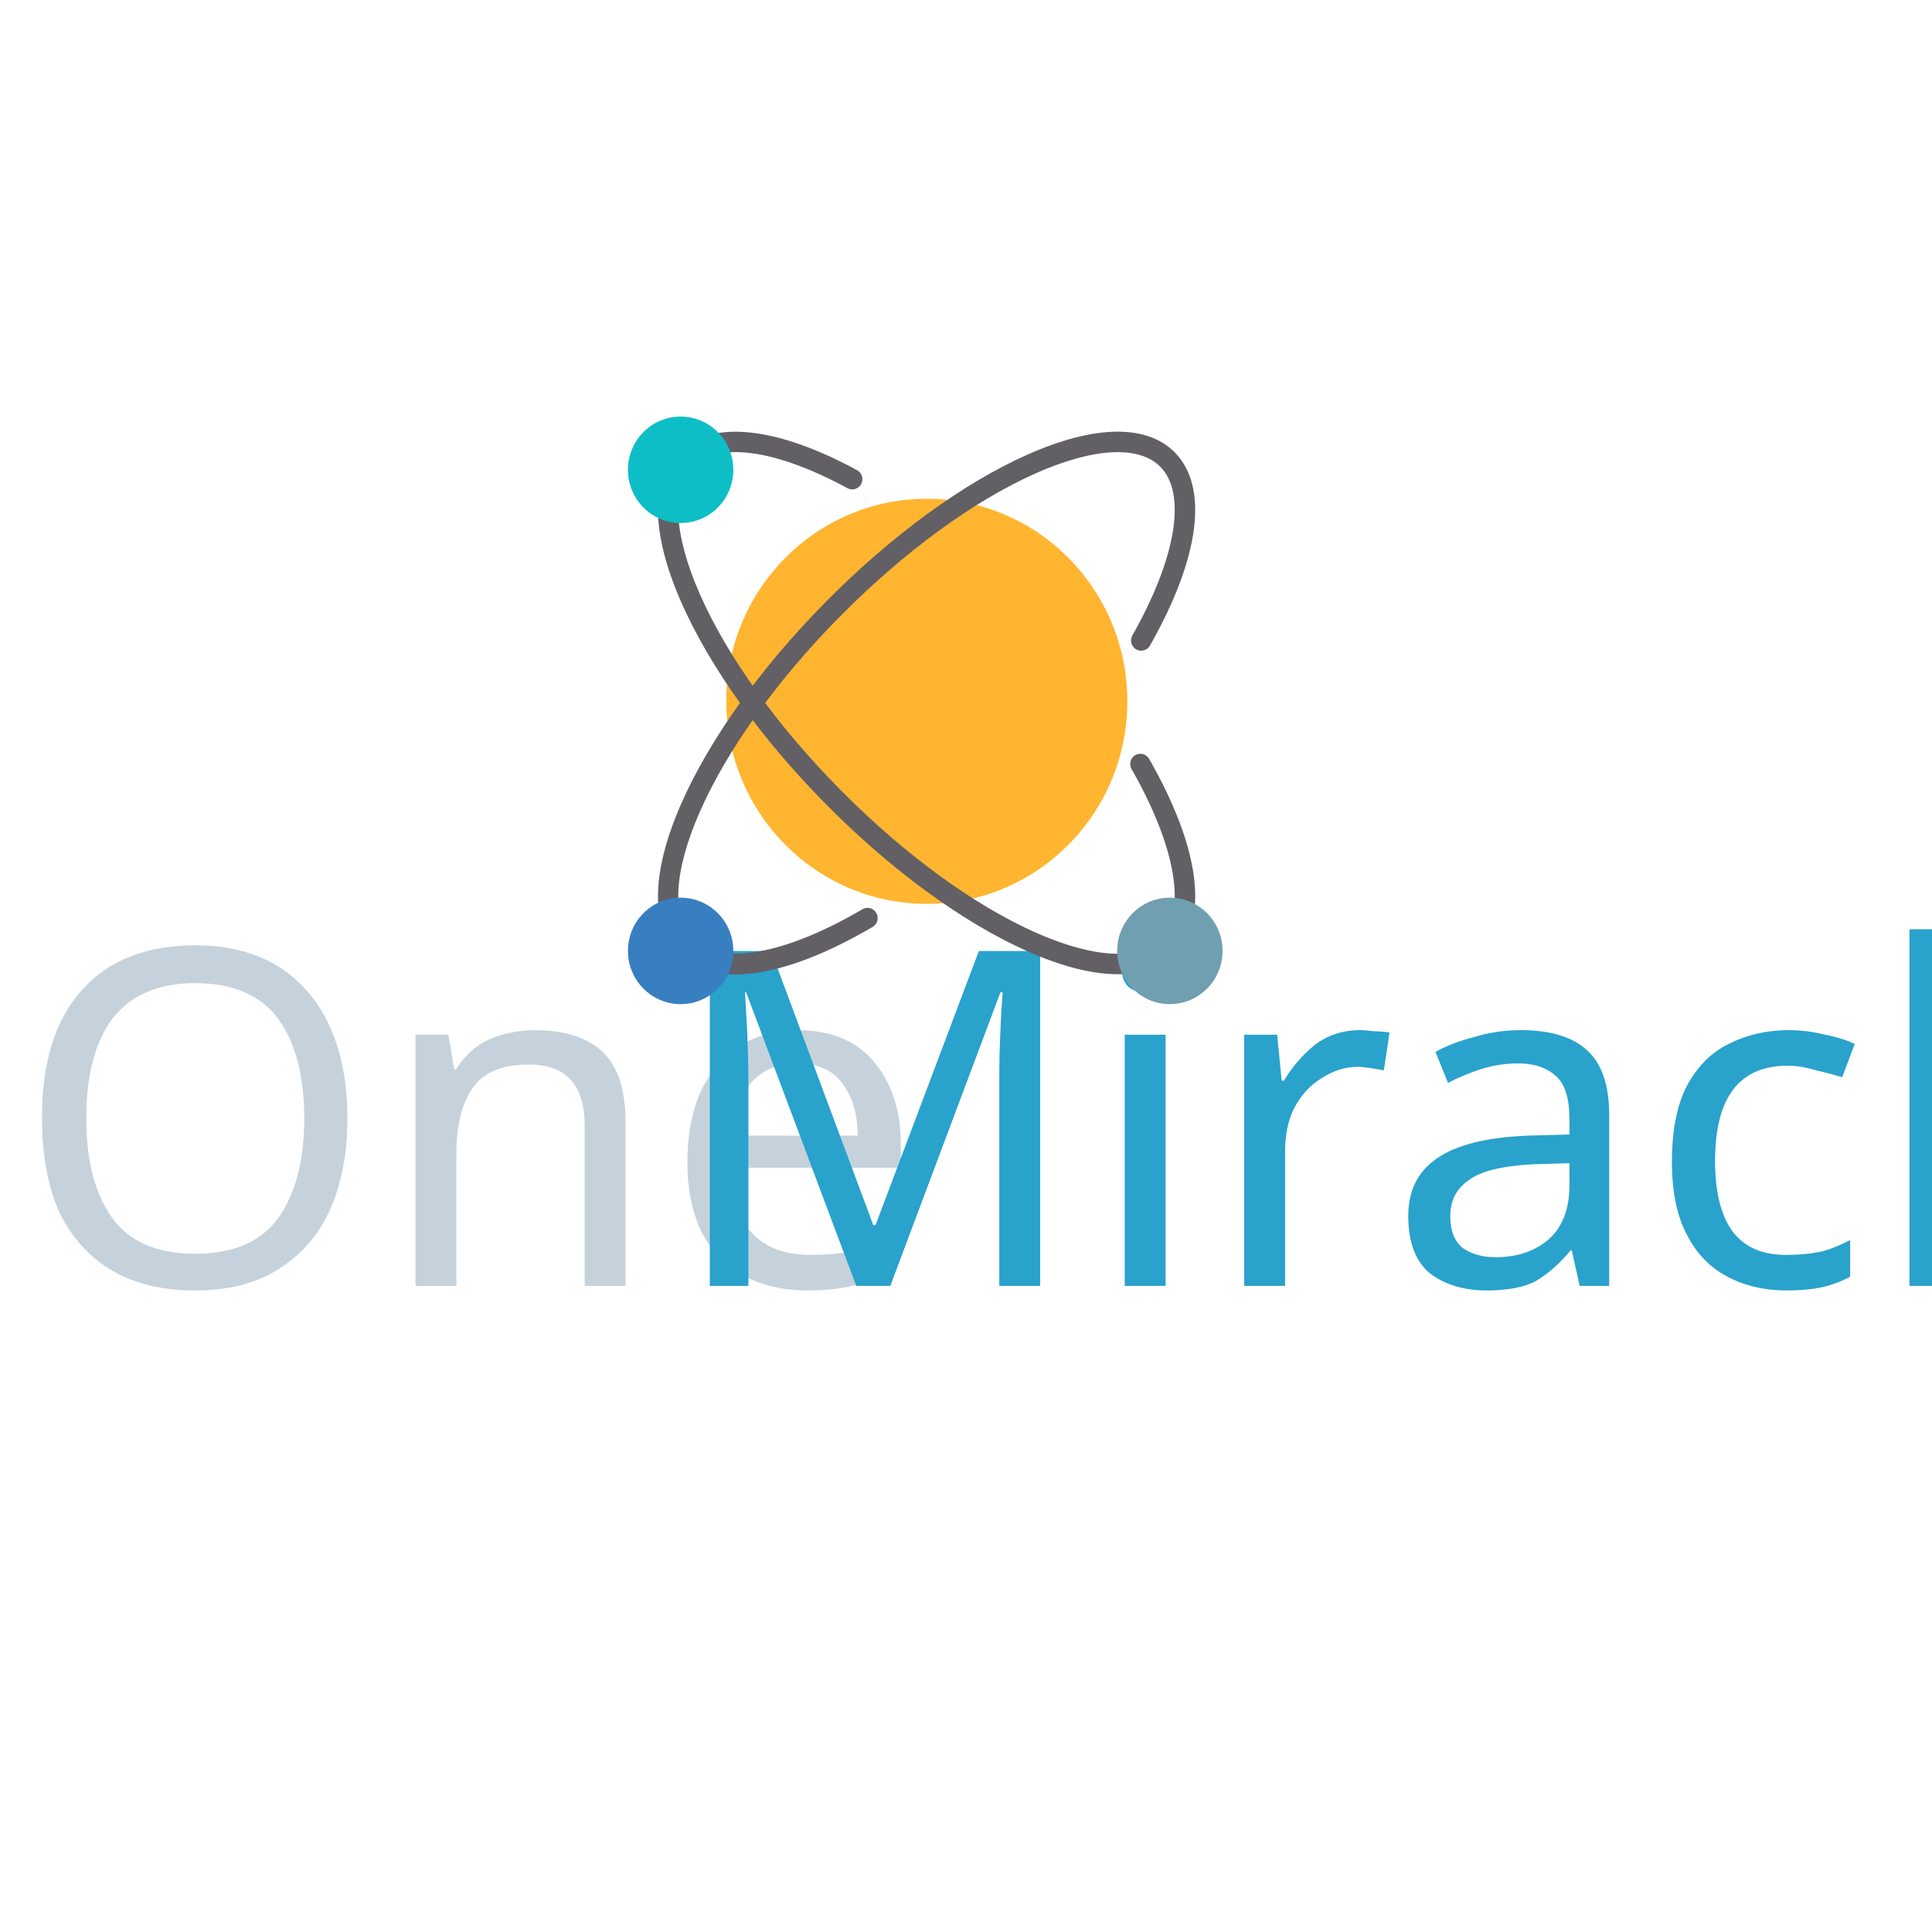
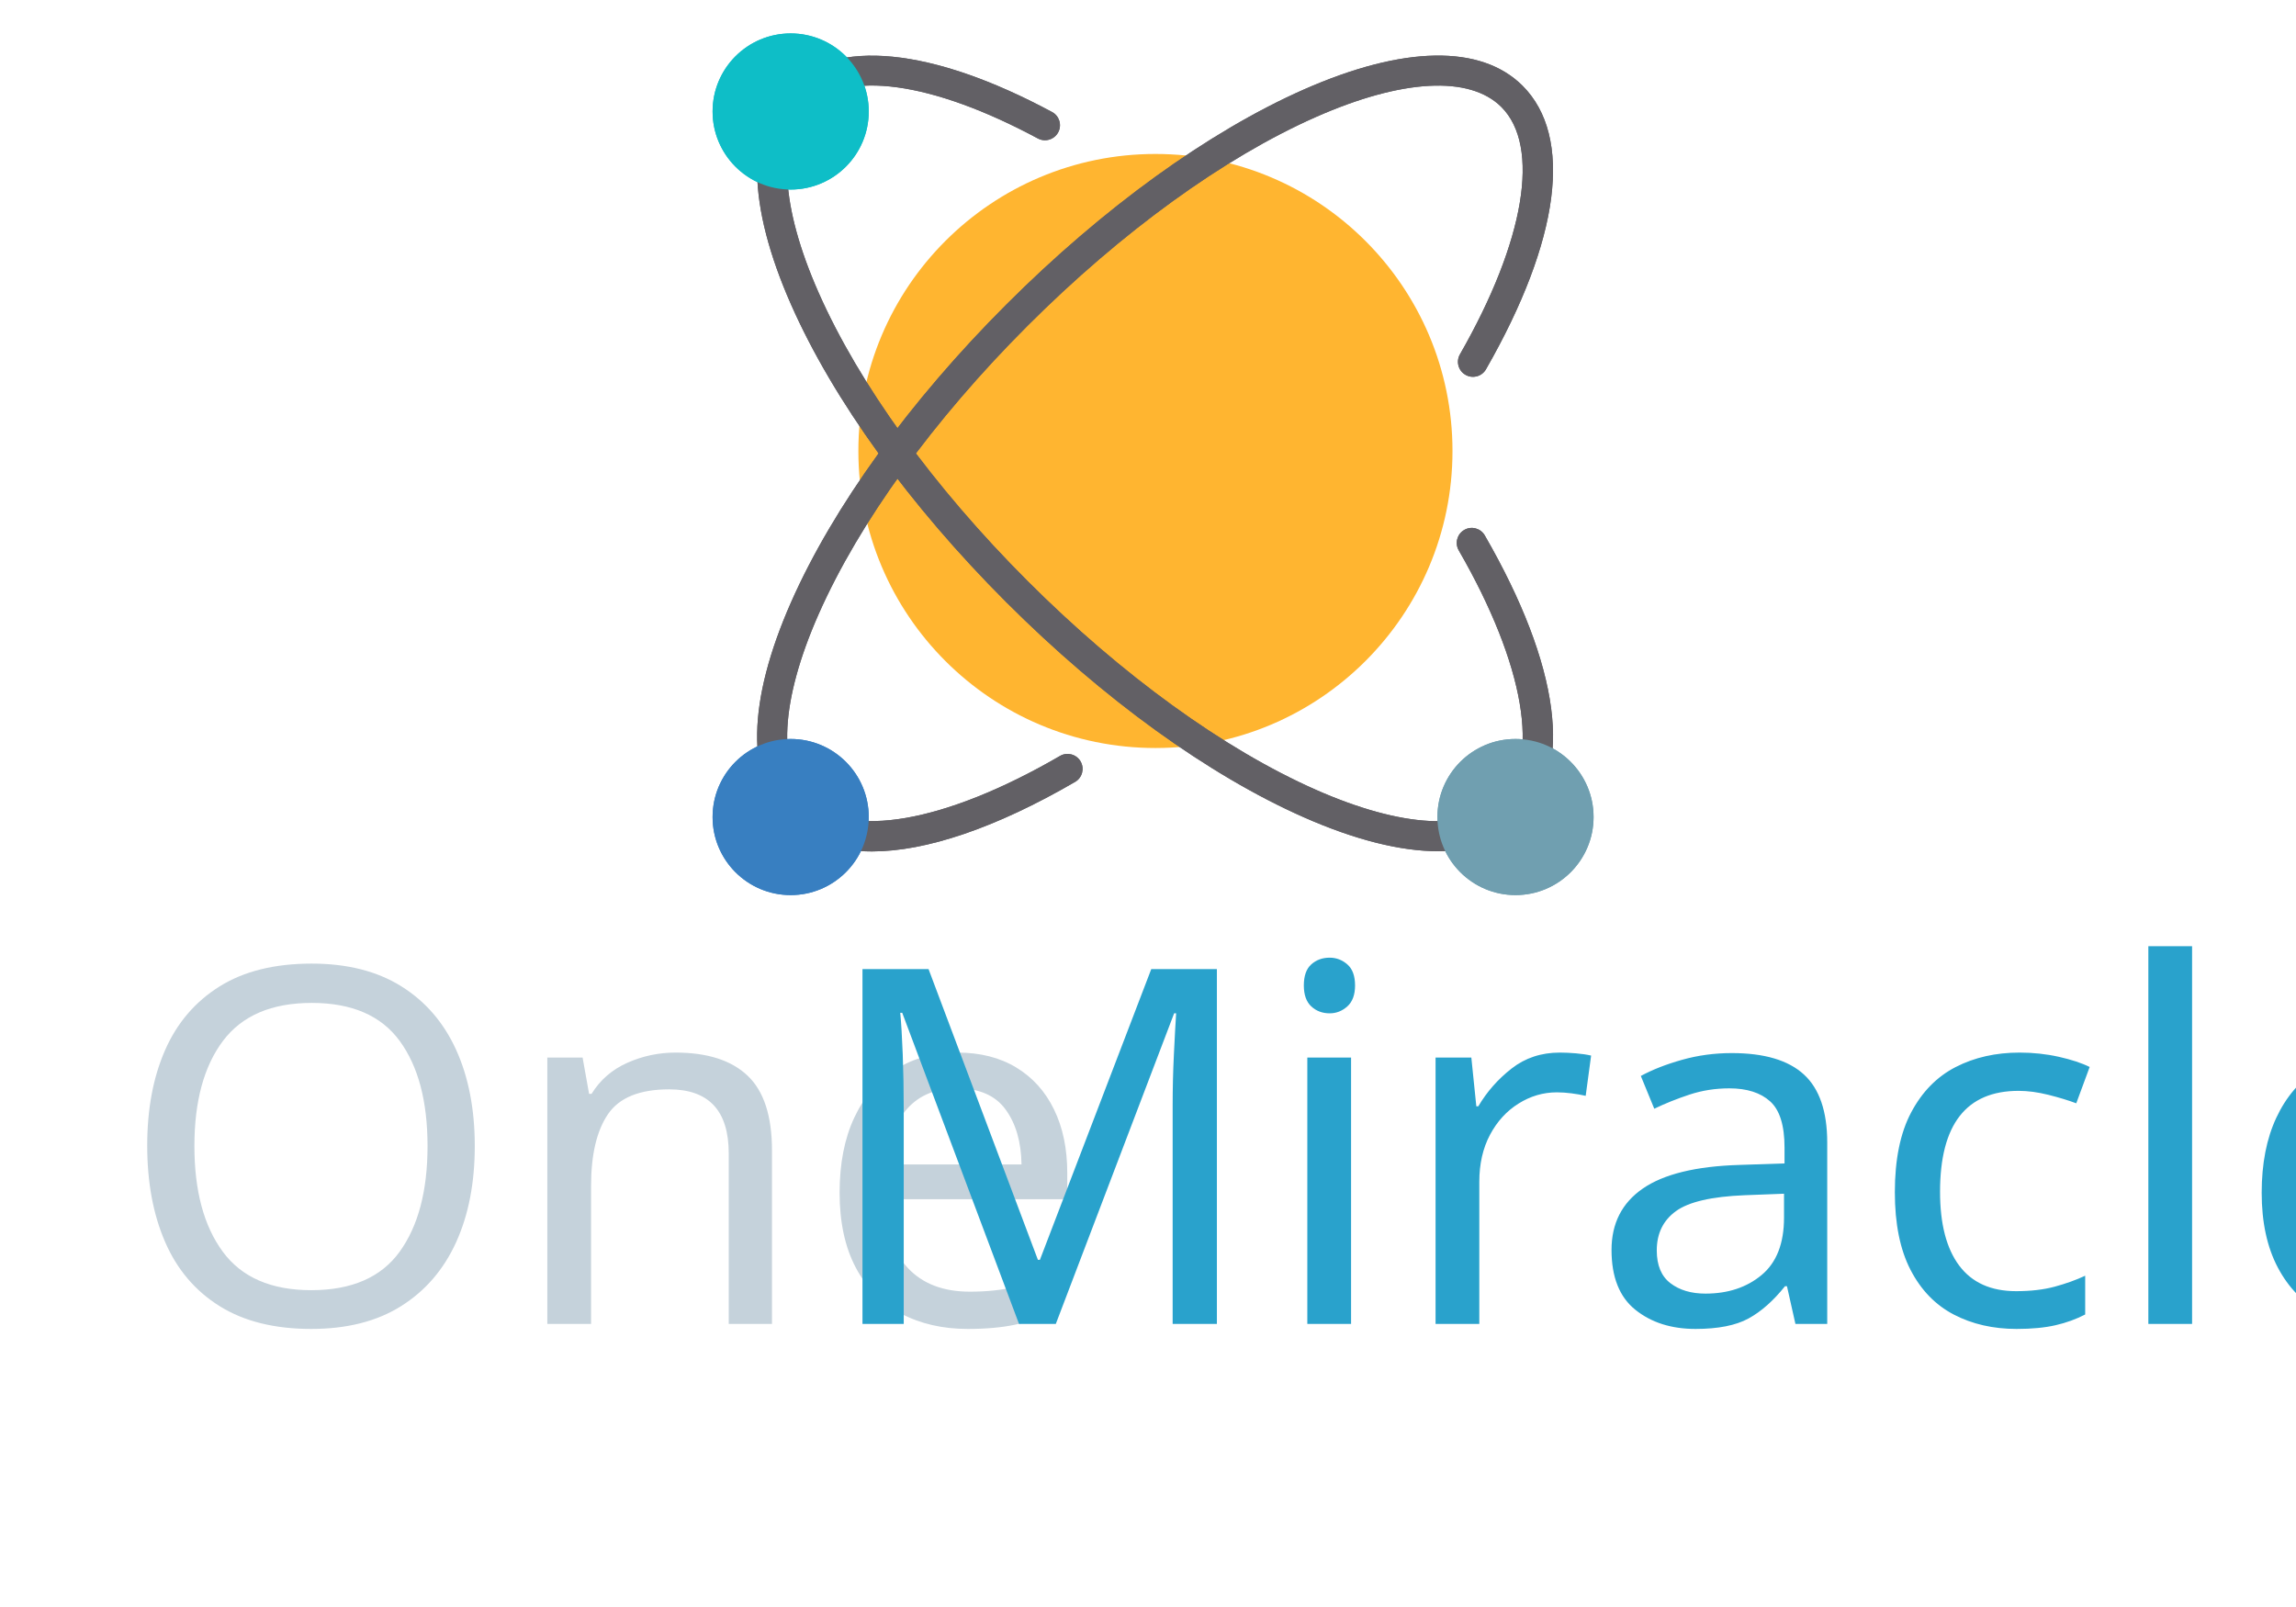
- <svg xmlns="http://www.w3.org/2000/svg" width="100" height="100" viewBox="0 0 26.458 26.458" version="1.1" id="svg4898">
-   <defs id="defs4892">
+ <svg xmlns="http://www.w3.org/2000/svg" xmlns:xlink="http://www.w3.org/1999/xlink" version="1.1" id="svg2" xml:space="preserve" width="960" height="672" viewBox="0 0 960 672">
+   <defs id="defs6">
+     <linearGradient id="linearGradient4693">
+       <stop style="stop-color:#28a0c9;stop-opacity:1;" offset="0" id="stop4689" />
+       <stop style="stop-color:#28a0c9;stop-opacity:0;" offset="1" id="stop4691" />
+     </linearGradient>
    <clipPath clipPathUnits="userSpaceOnUse" id="clipPath24">
      <path d="M 0,504 H 720 V 0 H 0 Z" id="path22" />
    </clipPath>
-     <clipPath clipPathUnits="userSpaceOnUse" id="clipPath4803">
-       <path d="M 0,504 H 720 V 0 H 0 Z" id="path4801" />
-     </clipPath>
+     <linearGradient xlink:href="#linearGradient4693" id="linearGradient4695" x1="266.912" y1="321.785" x2="399.61" y2="291.583" gradientUnits="userSpaceOnUse" />
  </defs>
-   <g id="layer1" transform="translate(0,-270.5417)">
-     <text style="font-variant:normal;font-weight:normal;font-stretch:normal;font-size:6.383px;font-family:REZ;-inkscape-font-specification:REZ;writing-mode:lr-tb;fill:#709fb0;fill-opacity:1;fill-rule:nonzero;stroke:none;stroke-width:0.041" id="text16" x="0.188" y="286.707" transform="scale(0.9949886,1.005037)">
-       <tspan x="0.188 3.246 6.303" y="286.707" id="tspan12" style="fill:#c5d2db;fill-opacity:1;stroke-width:0.041">One</tspan>
-       <tspan x="9.144 14.506 15.259 17.149 20.174 23.047 23.832" y="286.707" id="tspan14" style="fill:#29a2cc;fill-opacity:1;stroke-width:0.041">Miracle</tspan>
+   <g id="g10" transform="matrix(1.333333,0,0,-1.333333,0,672)">
+     <text transform="matrix(1,0,0,-1,36.6494,88.7715)" style="font-variant:normal;font-weight:normal;font-stretch:normal;font-size:155.871px;font-family:REZ;-inkscape-font-specification:REZ;writing-mode:lr-tb;fill:#709fb0;fill-opacity:1;fill-rule:nonzero;stroke:none" id="text16">
+       <tspan x="0 74.662 149.325" y="0" id="tspan12" style="fill:#c5d2db;fill-opacity:1">One</tspan>
+       <tspan x="218.688 349.62 368.012 414.15 488.033 558.175 577.348" y="0" id="tspan14" style="fill:#29a2cc;fill-opacity:1">Miracle</tspan>
    </text>
-     <g id="g20" clip-path="url(#clipPath24)" transform="matrix(0.0294766,0,0,-0.02977428,2.079146,289.7267)">
-       <g id="g26" transform="translate(722.3945,249.0908)" />
-       <g id="g30" transform="translate(657.2068,292.8835)" style="fill:#29a2cc;fill-opacity:1;stroke:#000000;stroke-width:0;stroke-miterlimit:4;stroke-dasharray:none;stroke-opacity:1" />
-       <g id="g34" transform="translate(794.4162,309.598)" />
-       <path d="m 453.218,321.785 c 0,-51.446 -41.706,-93.155 -93.155,-93.155 -51.446,0 -93.152,41.709 -93.152,93.155 0,51.446 41.706,93.155 93.152,93.155 51.449,0 93.155,-41.709 93.155,-93.155" style="fill:#ffb530;fill-opacity:1;fill-rule:nonzero;stroke:none;stroke-width:2.997" id="path232" />
-       <path d="m 271.18,196.195 c -11.122,0 -20.14,3.159 -26.532,9.554 -13.043,13.04 -12.626,37.423 1.178,68.654 13.193,29.847 37.147,62.975 67.453,93.281 30.305,30.308 63.434,54.26 93.278,67.453 31.231,13.801 55.615,14.221 68.657,1.175 15.938,-15.938 11.751,-48.341 -11.487,-88.899 -1.292,-2.26 -4.169,-3.039 -6.426,-1.744 -2.257,1.295 -3.039,4.172 -1.744,6.428 20.346,35.511 25.33,65.229 13.001,77.558 -9.95,9.959 -31.165,8.811 -58.195,-3.132 -28.81,-12.731 -60.922,-35.994 -90.427,-65.496 -29.502,-29.505 -52.762,-61.621 -65.496,-90.43 -11.946,-27.027 -13.088,-48.236 -3.135,-58.192 12.512,-12.506 42.722,-7.25 78.844,13.741 2.248,1.301 5.131,0.539 6.434,-1.705 1.31,-2.248 0.542,-5.131 -1.705,-6.434 -24.884,-14.46 -46.735,-21.812 -63.697,-21.812" style="fill:#626065;fill-opacity:1;fill-rule:nonzero;stroke:none;stroke-width:2.997" id="path236" />
-       <path d="m 448.737,196.259 c -11.835,0 -26.098,3.557 -42.179,10.666 -29.847,13.193 -62.975,37.144 -93.281,67.453 -30.305,30.305 -54.26,63.431 -67.45,93.278 -13.804,31.234 -14.224,55.615 -1.181,68.657 15.027,15.039 45.287,12.042 83.004,-8.215 2.293,-1.229 3.153,-4.082 1.921,-6.375 -1.232,-2.29 -4.085,-3.147 -6.375,-1.918 -33.302,17.88 -60.179,21.563 -71.891,9.851 -9.953,-9.956 -8.814,-31.165 3.132,-58.192 12.734,-28.813 35.997,-60.928 65.499,-90.43 29.502,-29.505 61.618,-52.765 90.427,-65.496 27.03,-11.952 48.239,-13.088 58.192,-3.132 12.419,12.419 7.298,42.38 -13.366,78.197 -1.301,2.251 -0.527,5.131 1.726,6.428 2.248,1.304 5.134,0.53 6.428,-1.72 23.586,-40.879 27.911,-73.525 11.871,-89.564 -6.33,-6.33 -15.326,-9.488 -26.478,-9.488" style="fill:#626065;fill-opacity:1;fill-rule:nonzero;stroke:none;stroke-width:2.997" id="path240" />
-       <path d="m 270.163,428.263 c 0,-13.522 -10.963,-24.482 -24.482,-24.482 -13.522,0 -24.485,10.96 -24.485,24.482 0,13.522 10.963,24.482 24.485,24.482 13.519,0 24.482,-10.96 24.482,-24.482" style="fill:#0ebec7;fill-opacity:1;fill-rule:nonzero;stroke:none;stroke-width:2.997" id="path244" />
-       <path d="m 270.163,206.983 c 0,-13.522 -10.963,-24.482 -24.482,-24.482 -13.522,0 -24.485,10.96 -24.485,24.482 0,13.522 10.963,24.482 24.485,24.482 13.519,0 24.482,-10.96 24.482,-24.482" style="fill:#387fc1;fill-opacity:1;fill-rule:nonzero;stroke:none;stroke-width:2.997" id="path248" />
-       <path d="m 497.461,206.983 c 0,-13.522 -10.963,-24.482 -24.482,-24.482 -13.522,0 -24.485,10.96 -24.485,24.482 0,13.522 10.963,24.482 24.485,24.482 13.519,0 24.482,-10.96 24.482,-24.482" style="fill:#709fb0;fill-opacity:1;fill-rule:nonzero;stroke:none;stroke-width:2.997" id="path252" />
+     <g id="g18">
+       <g id="g20" clip-path="url(#clipPath24)" transform="translate(2.265139,40.7725)">
+         <g id="g26" transform="translate(722.3945,249.0908)" />
+         <g id="g30" transform="translate(657.2068,292.8835)" style="fill:#29a2cc;fill-opacity:1;stroke:#000000;stroke-width:0;stroke-miterlimit:4;stroke-dasharray:none;stroke-opacity:1" />
+         <g id="g34" transform="translate(794.4162,309.598)" />
+         <path d="m 453.218,321.785 c 0,-51.446 -41.706,-93.155 -93.155,-93.155 -51.446,0 -93.152,41.709 -93.152,93.155 0,51.446 41.706,93.155 93.152,93.155 51.449,0 93.155,-41.709 93.155,-93.155" style="fill:#ffb530;fill-opacity:1;fill-rule:nonzero;stroke:none;stroke-width:2.997" id="path232" />
+         <path d="m 271.18,196.195 c -11.122,0 -20.14,3.159 -26.532,9.554 -13.043,13.04 -12.626,37.423 1.178,68.654 13.193,29.847 37.147,62.975 67.453,93.281 30.305,30.308 63.434,54.26 93.278,67.453 31.231,13.801 55.615,14.221 68.657,1.175 15.938,-15.938 11.751,-48.341 -11.487,-88.899 -1.292,-2.26 -4.169,-3.039 -6.426,-1.744 -2.257,1.295 -3.039,4.172 -1.744,6.428 20.346,35.511 25.33,65.229 13.001,77.558 -9.95,9.959 -31.165,8.811 -58.195,-3.132 -28.81,-12.731 -60.922,-35.994 -90.427,-65.496 -29.502,-29.505 -52.762,-61.621 -65.496,-90.43 -11.946,-27.027 -13.088,-48.236 -3.135,-58.192 12.512,-12.506 42.722,-7.25 78.844,13.741 2.248,1.301 5.131,0.539 6.434,-1.705 1.31,-2.248 0.542,-5.131 -1.705,-6.434 -24.884,-14.46 -46.735,-21.812 -63.697,-21.812" style="fill:#626065;fill-opacity:1;fill-rule:nonzero;stroke:none;stroke-width:2.997" id="path236" />
+         <path d="m 448.737,196.259 c -11.835,0 -26.098,3.557 -42.179,10.666 -29.847,13.193 -62.975,37.144 -93.281,67.453 -30.305,30.305 -54.26,63.431 -67.45,93.278 -13.804,31.234 -14.224,55.615 -1.181,68.657 15.027,15.039 45.287,12.042 83.004,-8.215 2.293,-1.229 3.153,-4.082 1.921,-6.375 -1.232,-2.29 -4.085,-3.147 -6.375,-1.918 -33.302,17.88 -60.179,21.563 -71.891,9.851 -9.953,-9.956 -8.814,-31.165 3.132,-58.192 12.734,-28.813 35.997,-60.928 65.499,-90.43 29.502,-29.505 61.618,-52.765 90.427,-65.496 27.03,-11.952 48.239,-13.088 58.192,-3.132 12.419,12.419 7.298,42.38 -13.366,78.197 -1.301,2.251 -0.527,5.131 1.726,6.428 2.248,1.304 5.134,0.53 6.428,-1.72 23.586,-40.879 27.911,-73.525 11.871,-89.564 -6.33,-6.33 -15.326,-9.488 -26.478,-9.488" style="fill:#626065;fill-opacity:1;fill-rule:nonzero;stroke:none;stroke-width:2.997" id="path240" />
+         <path d="m 270.163,428.263 c 0,-13.522 -10.963,-24.482 -24.482,-24.482 -13.522,0 -24.485,10.96 -24.485,24.482 0,13.522 10.963,24.482 24.485,24.482 13.519,0 24.482,-10.96 24.482,-24.482" style="fill:#0ebec7;fill-opacity:1;fill-rule:nonzero;stroke:none;stroke-width:2.997" id="path244" />
+         <path d="m 270.163,206.983 c 0,-13.522 -10.963,-24.482 -24.482,-24.482 -13.522,0 -24.485,10.96 -24.485,24.482 0,13.522 10.963,24.482 24.485,24.482 13.519,0 24.482,-10.96 24.482,-24.482" style="fill:#387fc1;fill-opacity:1;fill-rule:nonzero;stroke:none;stroke-width:2.997" id="path248" />
+         <path d="m 497.461,206.983 c 0,-13.522 -10.963,-24.482 -24.482,-24.482 -13.522,0 -24.485,10.96 -24.485,24.482 0,13.522 10.963,24.482 24.485,24.482 13.519,0 24.482,-10.96 24.482,-24.482" style="fill:#709fb0;fill-opacity:1;fill-rule:nonzero;stroke:none;stroke-width:2.997" id="path252" />
+       </g>
+       <g clip-path="url(#clipPath24)" id="g4651">
+         <g transform="translate(722.3945,249.0908)" id="g4631" />
+         <g style="fill:#29a2cc;fill-opacity:1;stroke:#000000;stroke-width:0;stroke-miterlimit:4;stroke-dasharray:none;stroke-opacity:1" transform="translate(657.2068,292.8835)" id="g4635" />
+         <g transform="translate(794.4162,309.598)" id="g4637" />
+         <path id="path4641" style="fill:#626065;fill-opacity:1;fill-rule:nonzero;stroke:none;stroke-width:2.997" d="m 273.445,236.967 c -11.122,0 -20.14,3.159 -26.532,9.554 -13.043,13.04 -12.626,37.423 1.178,68.654 13.193,29.847 37.147,62.975 67.453,93.281 30.305,30.308 63.434,54.26 93.278,67.453 31.231,13.801 55.615,14.221 68.657,1.175 15.938,-15.938 11.751,-48.341 -11.487,-88.899 -1.292,-2.26 -4.169,-3.039 -6.426,-1.744 -2.257,1.295 -3.039,4.172 -1.744,6.428 20.346,35.511 25.33,65.229 13.001,77.558 -9.95,9.959 -31.165,8.811 -58.195,-3.132 -28.81,-12.731 -60.922,-35.994 -90.427,-65.496 -29.502,-29.505 -52.762,-61.621 -65.496,-90.43 -11.946,-27.027 -13.088,-48.236 -3.135,-58.192 12.512,-12.506 42.722,-7.25 78.844,13.741 2.248,1.301 5.131,0.539 6.434,-1.705 1.31,-2.248 0.542,-5.131 -1.705,-6.434 -24.884,-14.46 -46.735,-21.812 -63.697,-21.812" />
+         <path id="path4643" style="fill:#626065;fill-opacity:1;fill-rule:nonzero;stroke:none;stroke-width:2.997" d="m 451.002,237.032 c -11.835,0 -26.098,3.557 -42.179,10.666 -29.847,13.193 -62.975,37.144 -93.281,67.453 -30.305,30.305 -54.26,63.431 -67.45,93.278 -13.804,31.234 -14.224,55.615 -1.181,68.657 15.027,15.039 45.287,12.042 83.004,-8.215 2.293,-1.229 3.153,-4.082 1.921,-6.375 -1.232,-2.29 -4.085,-3.147 -6.375,-1.918 -33.302,17.88 -60.179,21.563 -71.891,9.851 -9.953,-9.956 -8.814,-31.165 3.132,-58.192 12.734,-28.813 35.997,-60.928 65.499,-90.43 29.502,-29.505 61.618,-52.765 90.427,-65.496 27.03,-11.952 48.239,-13.088 58.192,-3.132 12.419,12.419 7.298,42.38 -13.366,78.197 -1.301,2.251 -0.527,5.131 1.726,6.428 2.248,1.304 5.134,0.53 6.428,-1.72 23.586,-40.879 27.911,-73.525 11.871,-89.564 -6.33,-6.33 -15.326,-9.488 -26.478,-9.488" />
+         <path id="path4645" style="fill:#0ebec7;fill-opacity:1;fill-rule:nonzero;stroke:none;stroke-width:2.997" d="m 272.428,469.036 c 0,-13.522 -10.963,-24.482 -24.482,-24.482 -13.522,0 -24.485,10.96 -24.485,24.482 0,13.522 10.963,24.482 24.485,24.482 13.519,0 24.482,-10.96 24.482,-24.482" />
+         <path id="path4647" style="fill:#387fc1;fill-opacity:1;fill-rule:nonzero;stroke:none;stroke-width:2.997" d="m 272.428,247.756 c 0,-13.522 -10.963,-24.482 -24.482,-24.482 -13.522,0 -24.485,10.96 -24.485,24.482 0,13.522 10.963,24.482 24.485,24.482 13.519,0 24.482,-10.96 24.482,-24.482" />
+         <path id="path4649" style="fill:#709fb0;fill-opacity:1;fill-rule:nonzero;stroke:none;stroke-width:2.997" d="m 499.726,247.756 c 0,-13.522 -10.963,-24.482 -24.482,-24.482 -13.522,0 -24.485,10.96 -24.485,24.482 0,13.522 10.963,24.482 24.485,24.482 13.519,0 24.482,-10.96 24.482,-24.482" />
+       </g>
    </g>
  </g>
</svg>
